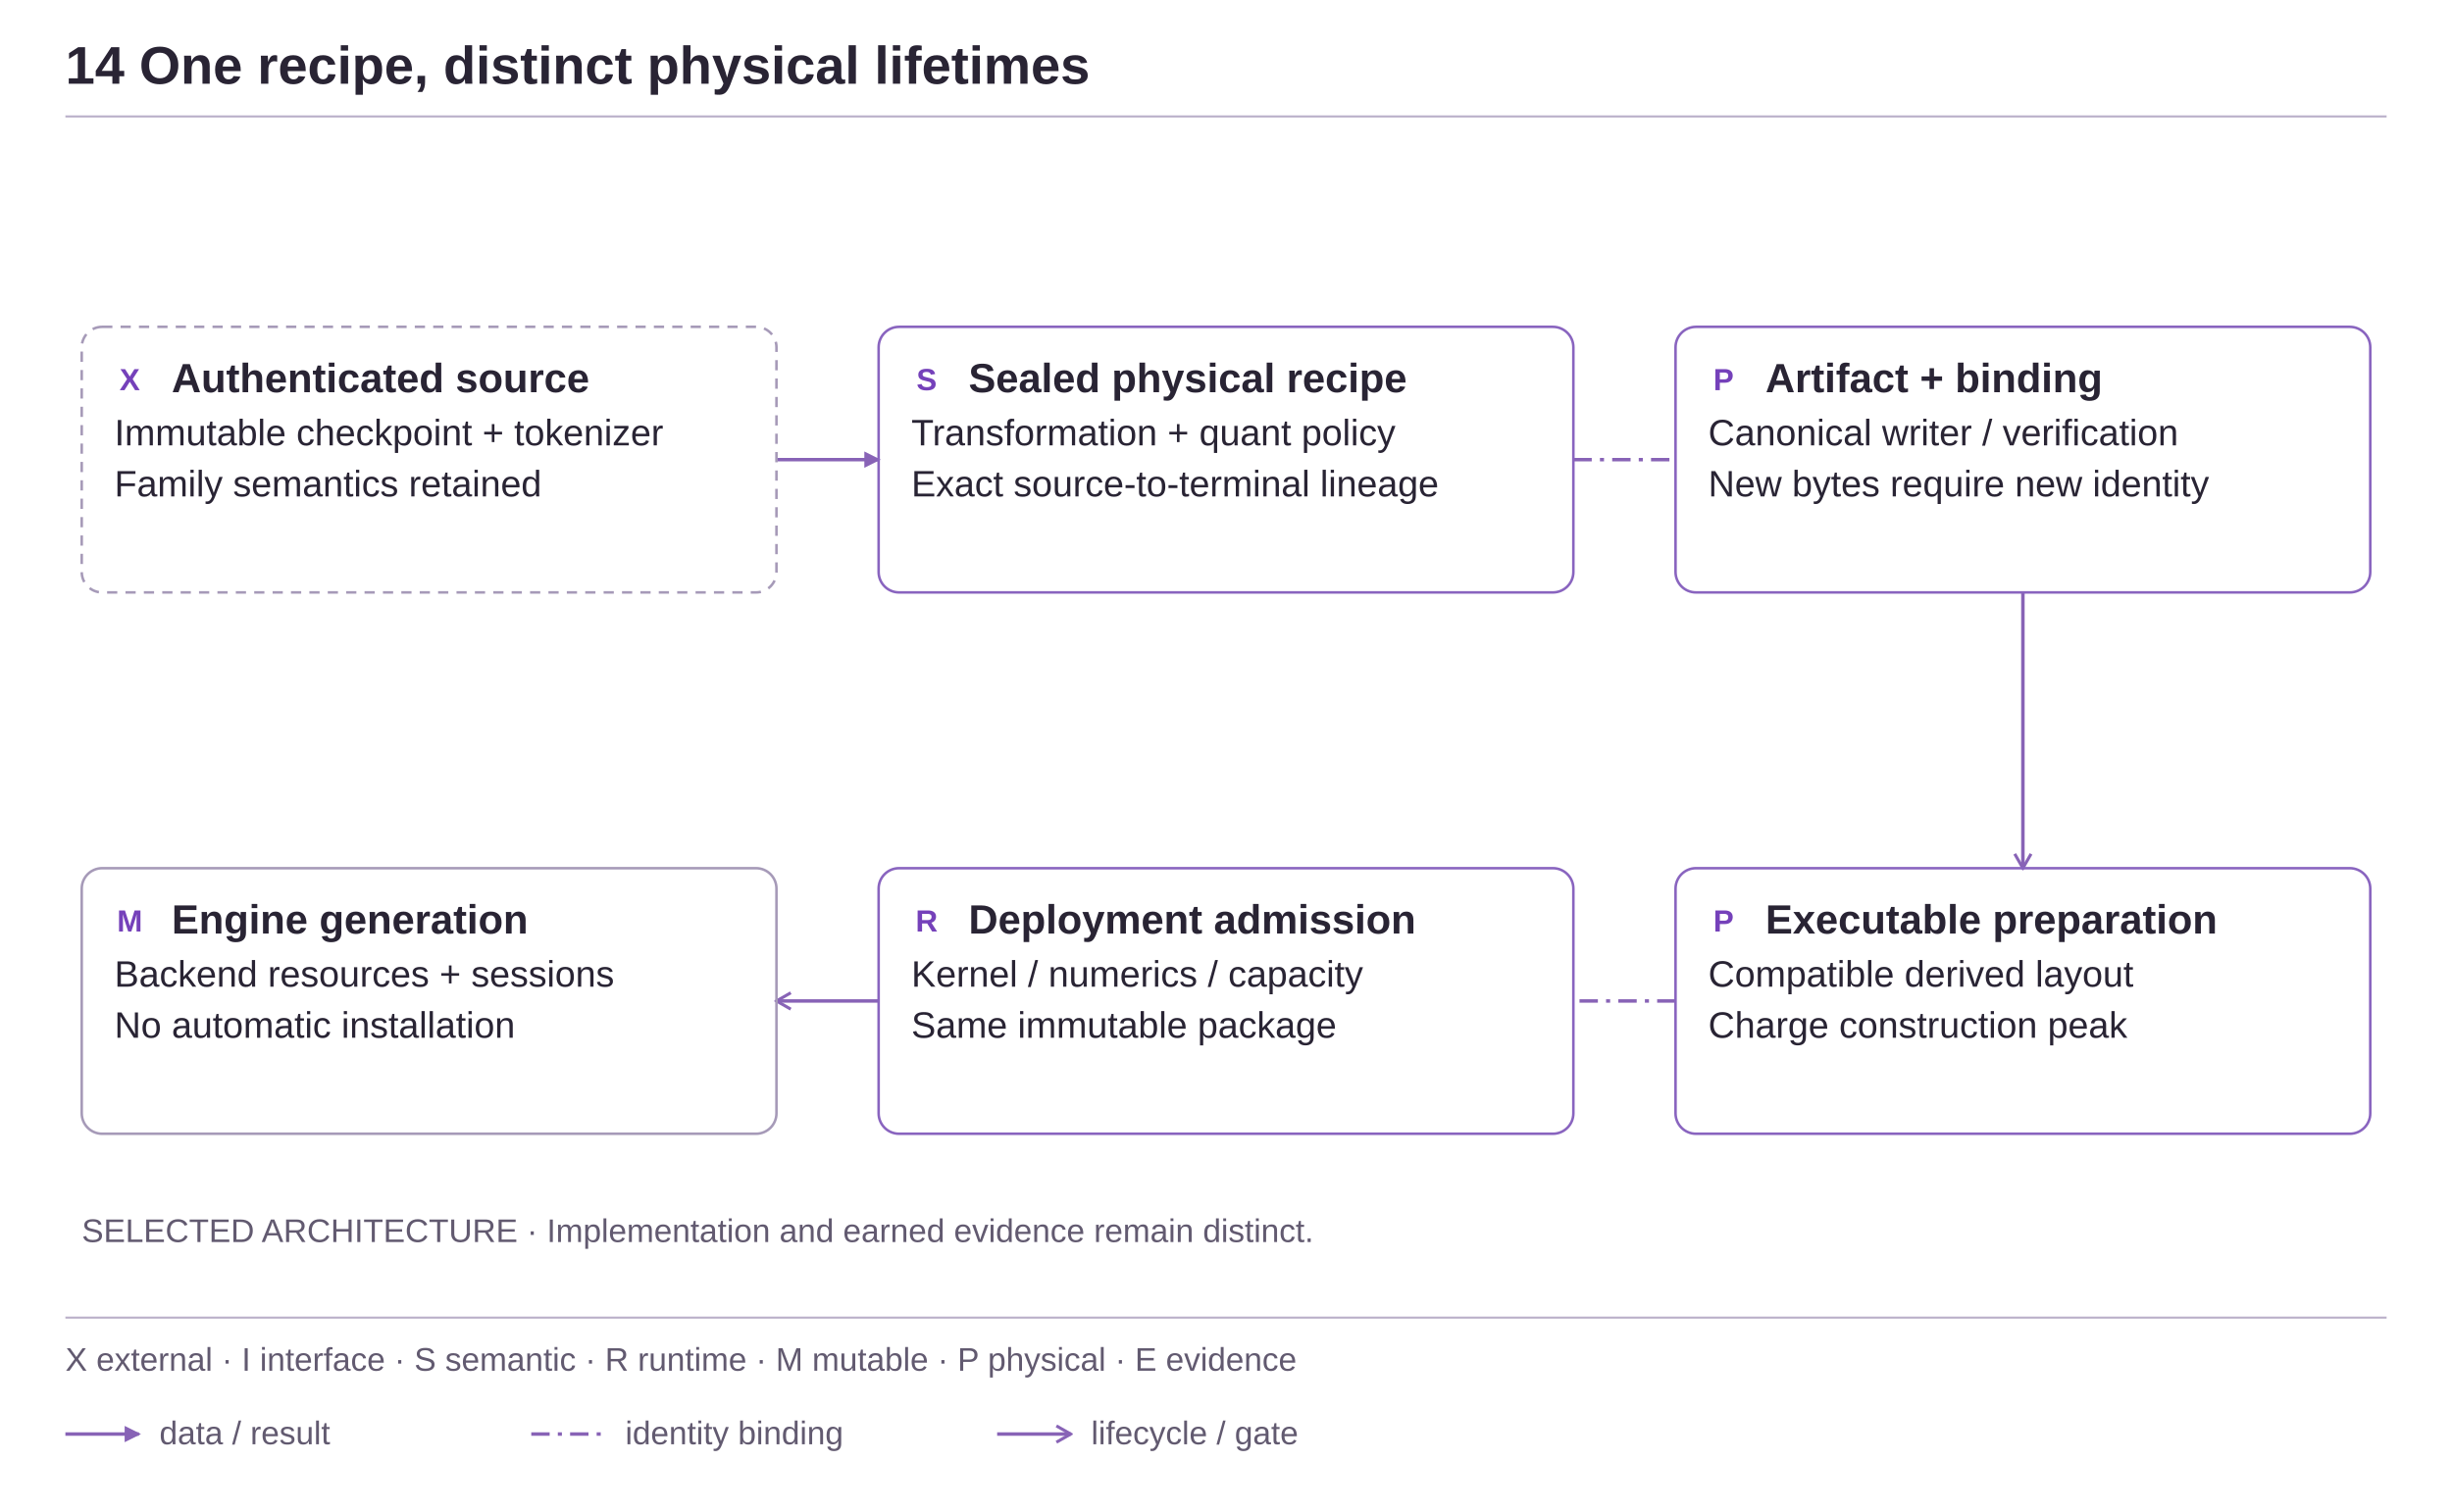
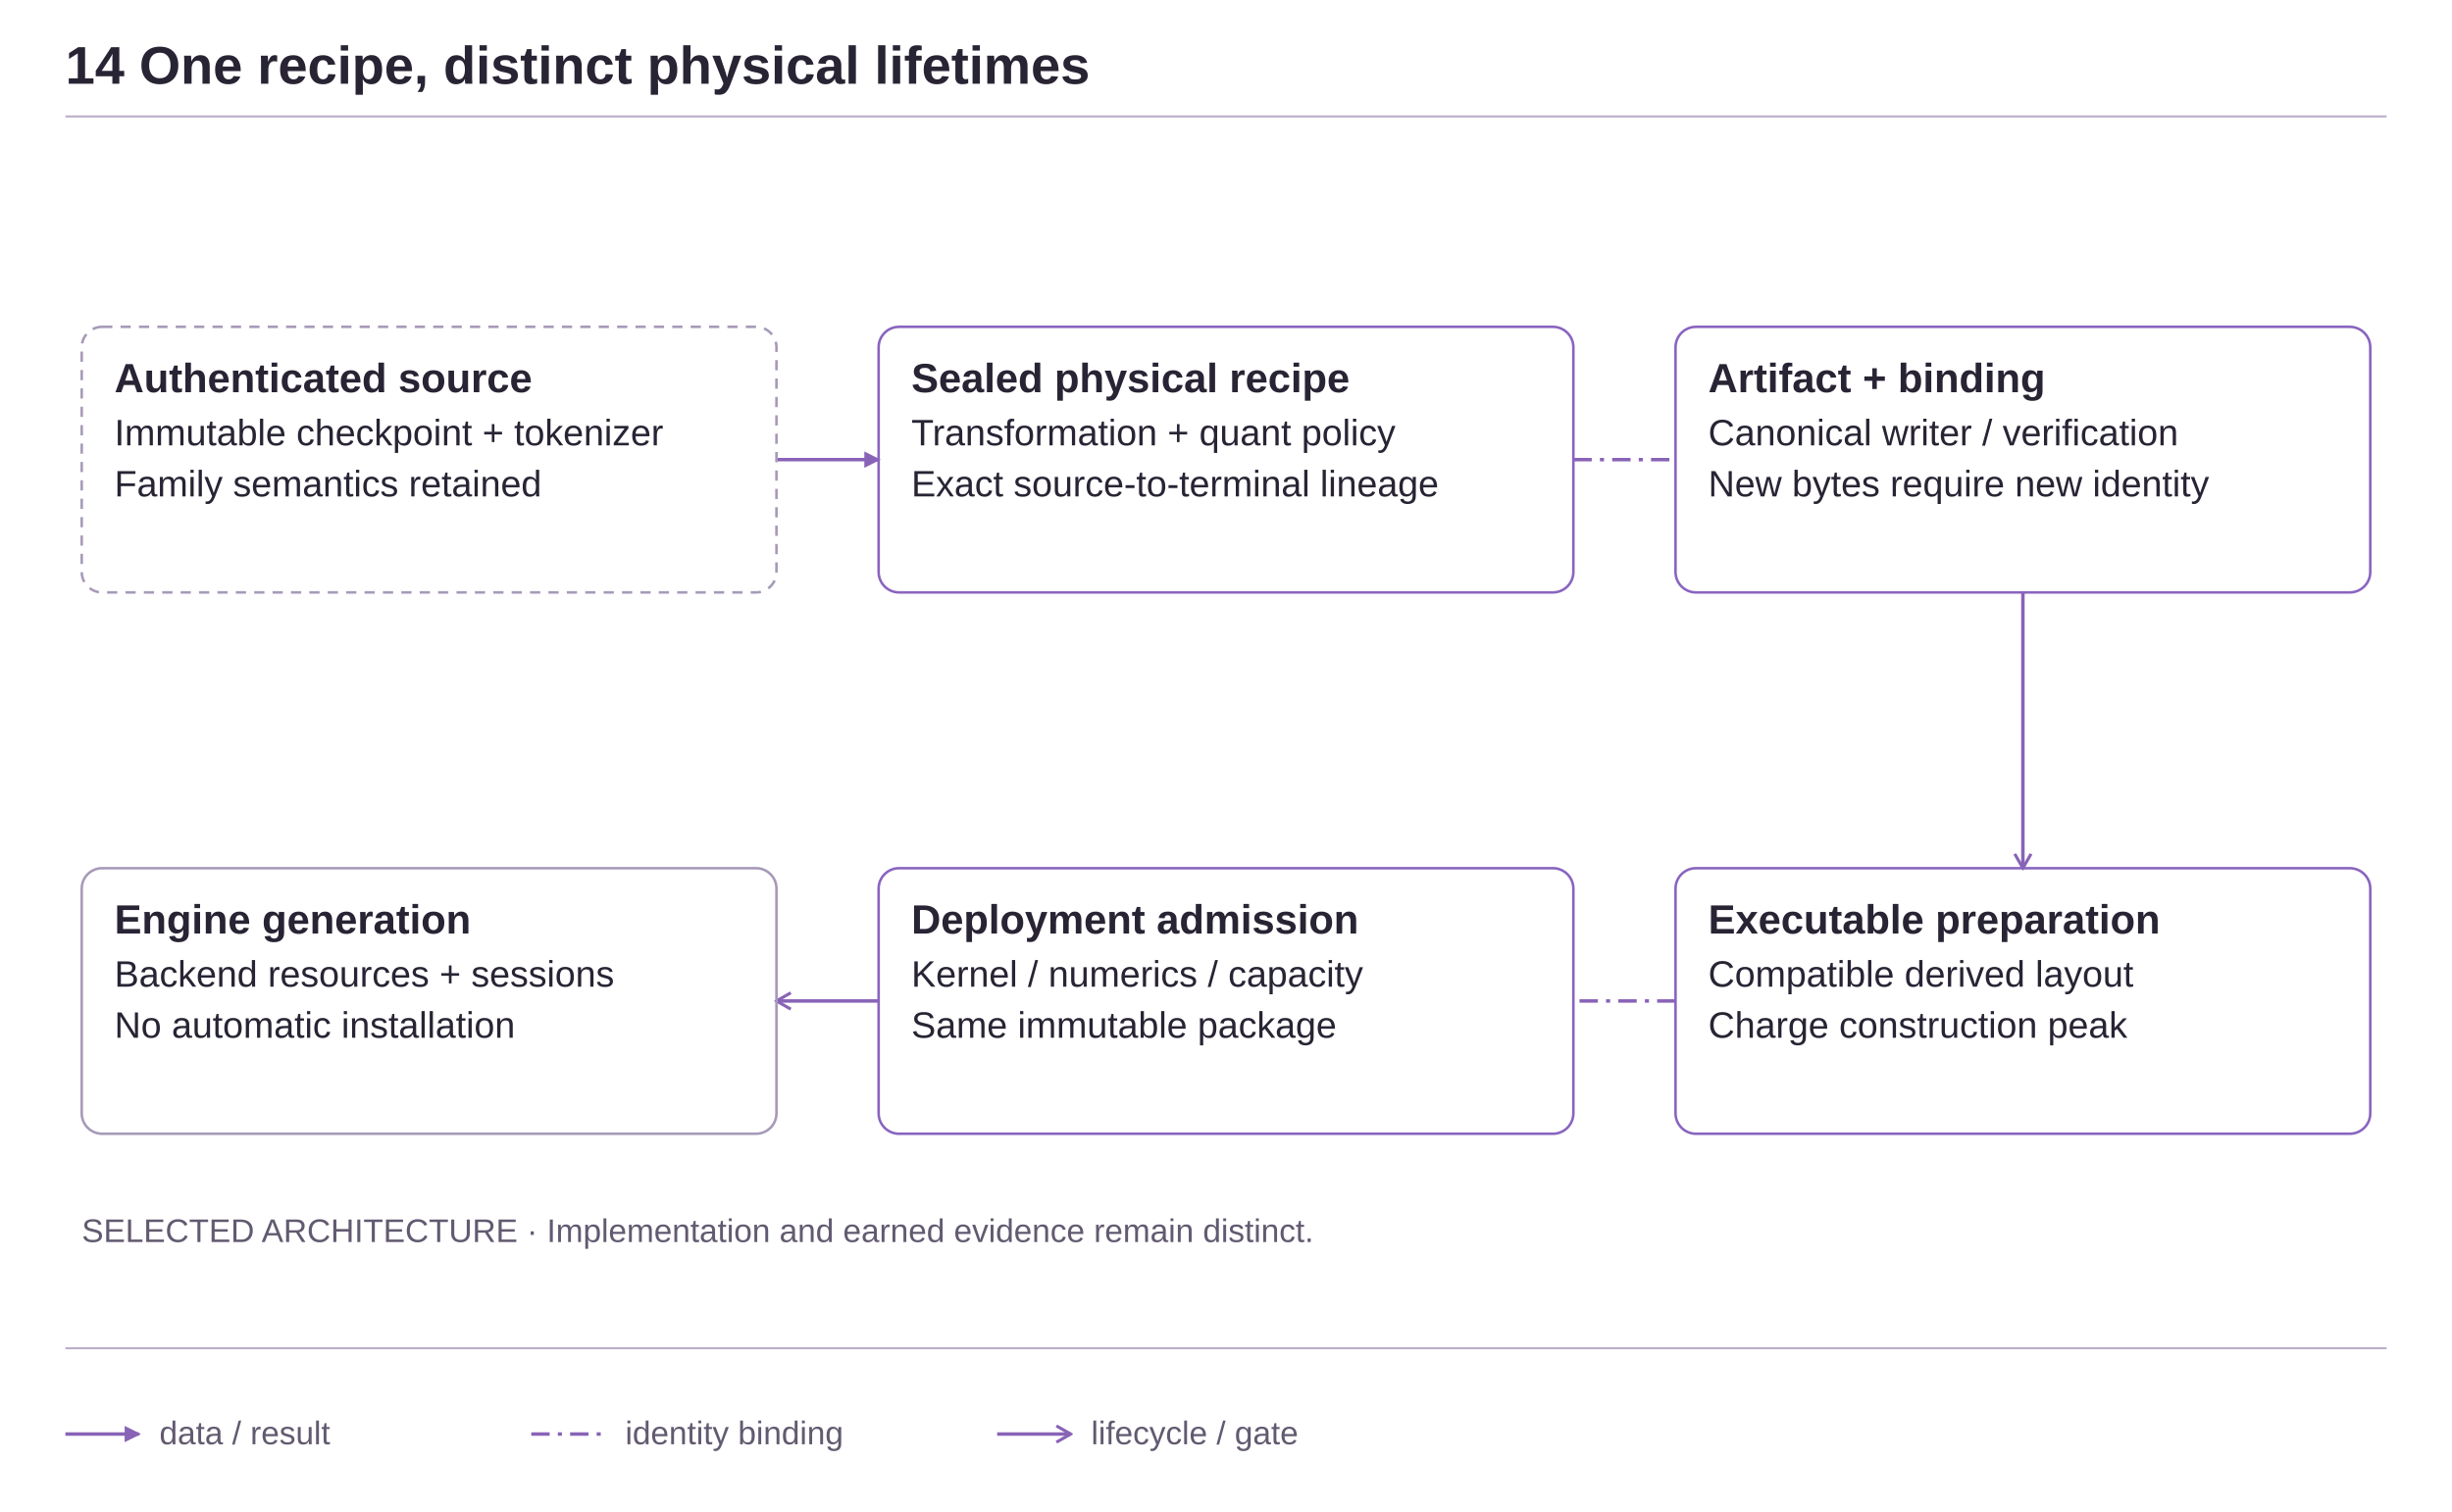
<svg xmlns="http://www.w3.org/2000/svg" width="1200" height="740" viewBox="0 0 1200 740" role="img" aria-labelledby="title desc">
  <defs>
    <style>text{fill:#292434}
.title{font-size:26px;font-weight:700}.panel-title{font-size:19px;font-weight:700}
.node-title{font-size:20px;font-weight:700}.body{font-size:18px}
.note,.legend{font-size:16px;fill:#625a70}.code{font-size:16px}
- .tag{font-size:15px;font-weight:700;text-anchor:middle}
.label{font-size:16px}
.panel{fill:none;stroke:#aaa0b8;stroke-width:1;stroke-dasharray:3 6}
.node{fill:none;stroke:#a69ab8;stroke-width:1.25}
.semantic,.physical,.runtime{stroke:#8964bf}
.external{stroke-dasharray:5 4}
- .tag,.kind,.eyebrow{fill:#7541ba}
.rule{fill:none;stroke:#b9afc8;stroke-width:1}
.edge{fill:none;stroke:#8863b6;stroke-width:1.7;stroke-linejoin:round}
#solid path{fill:#8863b6}#open path{stroke:#8863b6}
- @media(prefers-color-scheme:dark){text{fill:#ede8f5}.note,.legend,.body,.code,.label{fill:#c0b8cd}.panel{stroke:#675a78}.node{stroke:#8f79aa}.tag,.kind,.eyebrow{fill:#ba97f2}.rule{stroke:#675a78}.edge{stroke:#ad8bd5}#solid path{fill:#ad8bd5}#open path{stroke:#ad8bd5}}</style>
+ @media(prefers-color-scheme:dark){text{fill:#ede8f5}.note,.legend,.body,.code,.label{fill:#c0b8cd}.panel{stroke:#675a78}.node{stroke:#8f79aa}.rule{stroke:#675a78}.edge{stroke:#ad8bd5}#solid path{fill:#ad8bd5}#open path{stroke:#ad8bd5}}</style>
    <marker id="solid" markerWidth="8" markerHeight="8" refX="7" refY="4" orient="auto" markerUnits="userSpaceOnUse">
      <path d="M0 0L8 4L0 8Z" fill="#292929" />
    </marker>
    <marker id="open" markerWidth="9" markerHeight="10" refX="8" refY="5" orient="auto" markerUnits="userSpaceOnUse">
      <path d="M1 1L8 5L1 9" fill="none" stroke="#292929" stroke-width="1.5" />
    </marker>
  </defs>
  <text x="32" y="41" class="title" font-family="Liberation Sans, Arial, sans-serif">14  One recipe, distinct physical lifetimes</text>
  <path class="rule" d="M32 57H1168" />
  <polyline class="edge" points="380,225 430,225" stroke-dasharray="none" marker-end="url(#solid)" />
  <polyline class="edge" points="770,225 820,225" stroke-dasharray="9 4 2 4" marker-end="none" />
  <polyline class="edge" points="990,290 990,425" stroke-dasharray="none" marker-end="url(#open)" />
  <polyline class="edge" points="820,490 770,490" stroke-dasharray="9 4 2 4" marker-end="none" />
  <polyline class="edge" points="430,490 380,490" stroke-dasharray="none" marker-end="url(#open)" />
  <g id="source">
    <rect class="node external" x="40" y="160" width="340" height="130" rx="10" />
-     <text x="63.5" y="191" class="tag" font-family="Liberation Sans, Arial, sans-serif">X</text>
-     <text x="84" y="192" class="node-title" font-family="Liberation Sans, Arial, sans-serif">Authenticated source</text>
+     <text x="56" y="192" class="node-title" font-family="Liberation Sans, Arial, sans-serif">Authenticated source</text>
    <text x="56" y="218" class="body" font-family="Liberation Sans, Arial, sans-serif">Immutable checkpoint + tokenizer</text>
    <text x="56" y="243" class="body" font-family="Liberation Sans, Arial, sans-serif">Family semantics retained</text>
  </g>
  <g id="recipe">
    <rect class="node semantic" x="430" y="160" width="340" height="130" rx="10" />
-     <text x="453.5" y="191" class="tag" font-family="Liberation Sans, Arial, sans-serif">S</text>
-     <text x="474" y="192" class="node-title" font-family="Liberation Sans, Arial, sans-serif">Sealed physical recipe</text>
+     <text x="446" y="192" class="node-title" font-family="Liberation Sans, Arial, sans-serif">Sealed physical recipe</text>
    <text x="446" y="218" class="body" font-family="Liberation Sans, Arial, sans-serif">Transformation + quant policy</text>
    <text x="446" y="243" class="body" font-family="Liberation Sans, Arial, sans-serif">Exact source-to-terminal lineage</text>
  </g>
  <g id="artifact">
    <rect class="node physical" x="820" y="160" width="340" height="130" rx="10" />
-     <text x="843.5" y="191" class="tag" font-family="Liberation Sans, Arial, sans-serif">P</text>
-     <text x="864" y="192" class="node-title" font-family="Liberation Sans, Arial, sans-serif">Artifact + binding</text>
+     <text x="836" y="192" class="node-title" font-family="Liberation Sans, Arial, sans-serif">Artifact + binding</text>
    <text x="836" y="218" class="body" font-family="Liberation Sans, Arial, sans-serif">Canonical writer / verification</text>
    <text x="836" y="243" class="body" font-family="Liberation Sans, Arial, sans-serif">New bytes require new identity</text>
  </g>
  <g id="layout">
    <rect class="node physical" x="820" y="425" width="340" height="130" rx="10" />
-     <text x="843.5" y="456" class="tag" font-family="Liberation Sans, Arial, sans-serif">P</text>
-     <text x="864" y="457" class="node-title" font-family="Liberation Sans, Arial, sans-serif">Executable preparation</text>
+     <text x="836" y="457" class="node-title" font-family="Liberation Sans, Arial, sans-serif">Executable preparation</text>
    <text x="836" y="483" class="body" font-family="Liberation Sans, Arial, sans-serif">Compatible derived layout</text>
    <text x="836" y="508" class="body" font-family="Liberation Sans, Arial, sans-serif">Charge construction peak</text>
  </g>
  <g id="deploy">
    <rect class="node runtime" x="430" y="425" width="340" height="130" rx="10" />
-     <text x="453.5" y="456" class="tag" font-family="Liberation Sans, Arial, sans-serif">R</text>
-     <text x="474" y="457" class="node-title" font-family="Liberation Sans, Arial, sans-serif">Deployment admission</text>
+     <text x="446" y="457" class="node-title" font-family="Liberation Sans, Arial, sans-serif">Deployment admission</text>
    <text x="446" y="483" class="body" font-family="Liberation Sans, Arial, sans-serif">Kernel / numerics / capacity</text>
    <text x="446" y="508" class="body" font-family="Liberation Sans, Arial, sans-serif">Same immutable package</text>
  </g>
  <g id="engine">
    <rect class="node mutable" x="40" y="425" width="340" height="130" rx="10" />
-     <text x="63.5" y="456" class="tag" font-family="Liberation Sans, Arial, sans-serif">M</text>
-     <text x="84" y="457" class="node-title" font-family="Liberation Sans, Arial, sans-serif">Engine generation</text>
+     <text x="56" y="457" class="node-title" font-family="Liberation Sans, Arial, sans-serif">Engine generation</text>
    <text x="56" y="483" class="body" font-family="Liberation Sans, Arial, sans-serif">Backend resources + sessions</text>
    <text x="56" y="508" class="body" font-family="Liberation Sans, Arial, sans-serif">No automatic installation</text>
  </g>
  <text x="40" y="608" class="note" font-family="Liberation Sans, Arial, sans-serif">SELECTED ARCHITECTURE · Implementation and earned evidence remain distinct.</text>
-   <path class="rule" d="M32 645H1168" />
-   <text x="32" y="671" class="legend" font-family="Liberation Sans, Arial, sans-serif">X external · I interface · S semantic · R runtime · M mutable · P physical · E evidence</text>
+   <path class="rule" d="M32 660H1168" />
  <path class="edge" d="M32 702h36" stroke-dasharray="none" marker-end="url(#solid)" />
  <text x="78" y="707" class="legend" font-family="Liberation Sans, Arial, sans-serif">data / result</text>
  <path class="edge" d="M260 702h36" stroke-dasharray="9 4 2 4" marker-end="none" />
  <text x="306" y="707" class="legend" font-family="Liberation Sans, Arial, sans-serif">identity binding</text>
  <path class="edge" d="M488 702h36" stroke-dasharray="none" marker-end="url(#open)" />
  <text x="534" y="707" class="legend" font-family="Liberation Sans, Arial, sans-serif">lifecycle / gate</text>
</svg>
